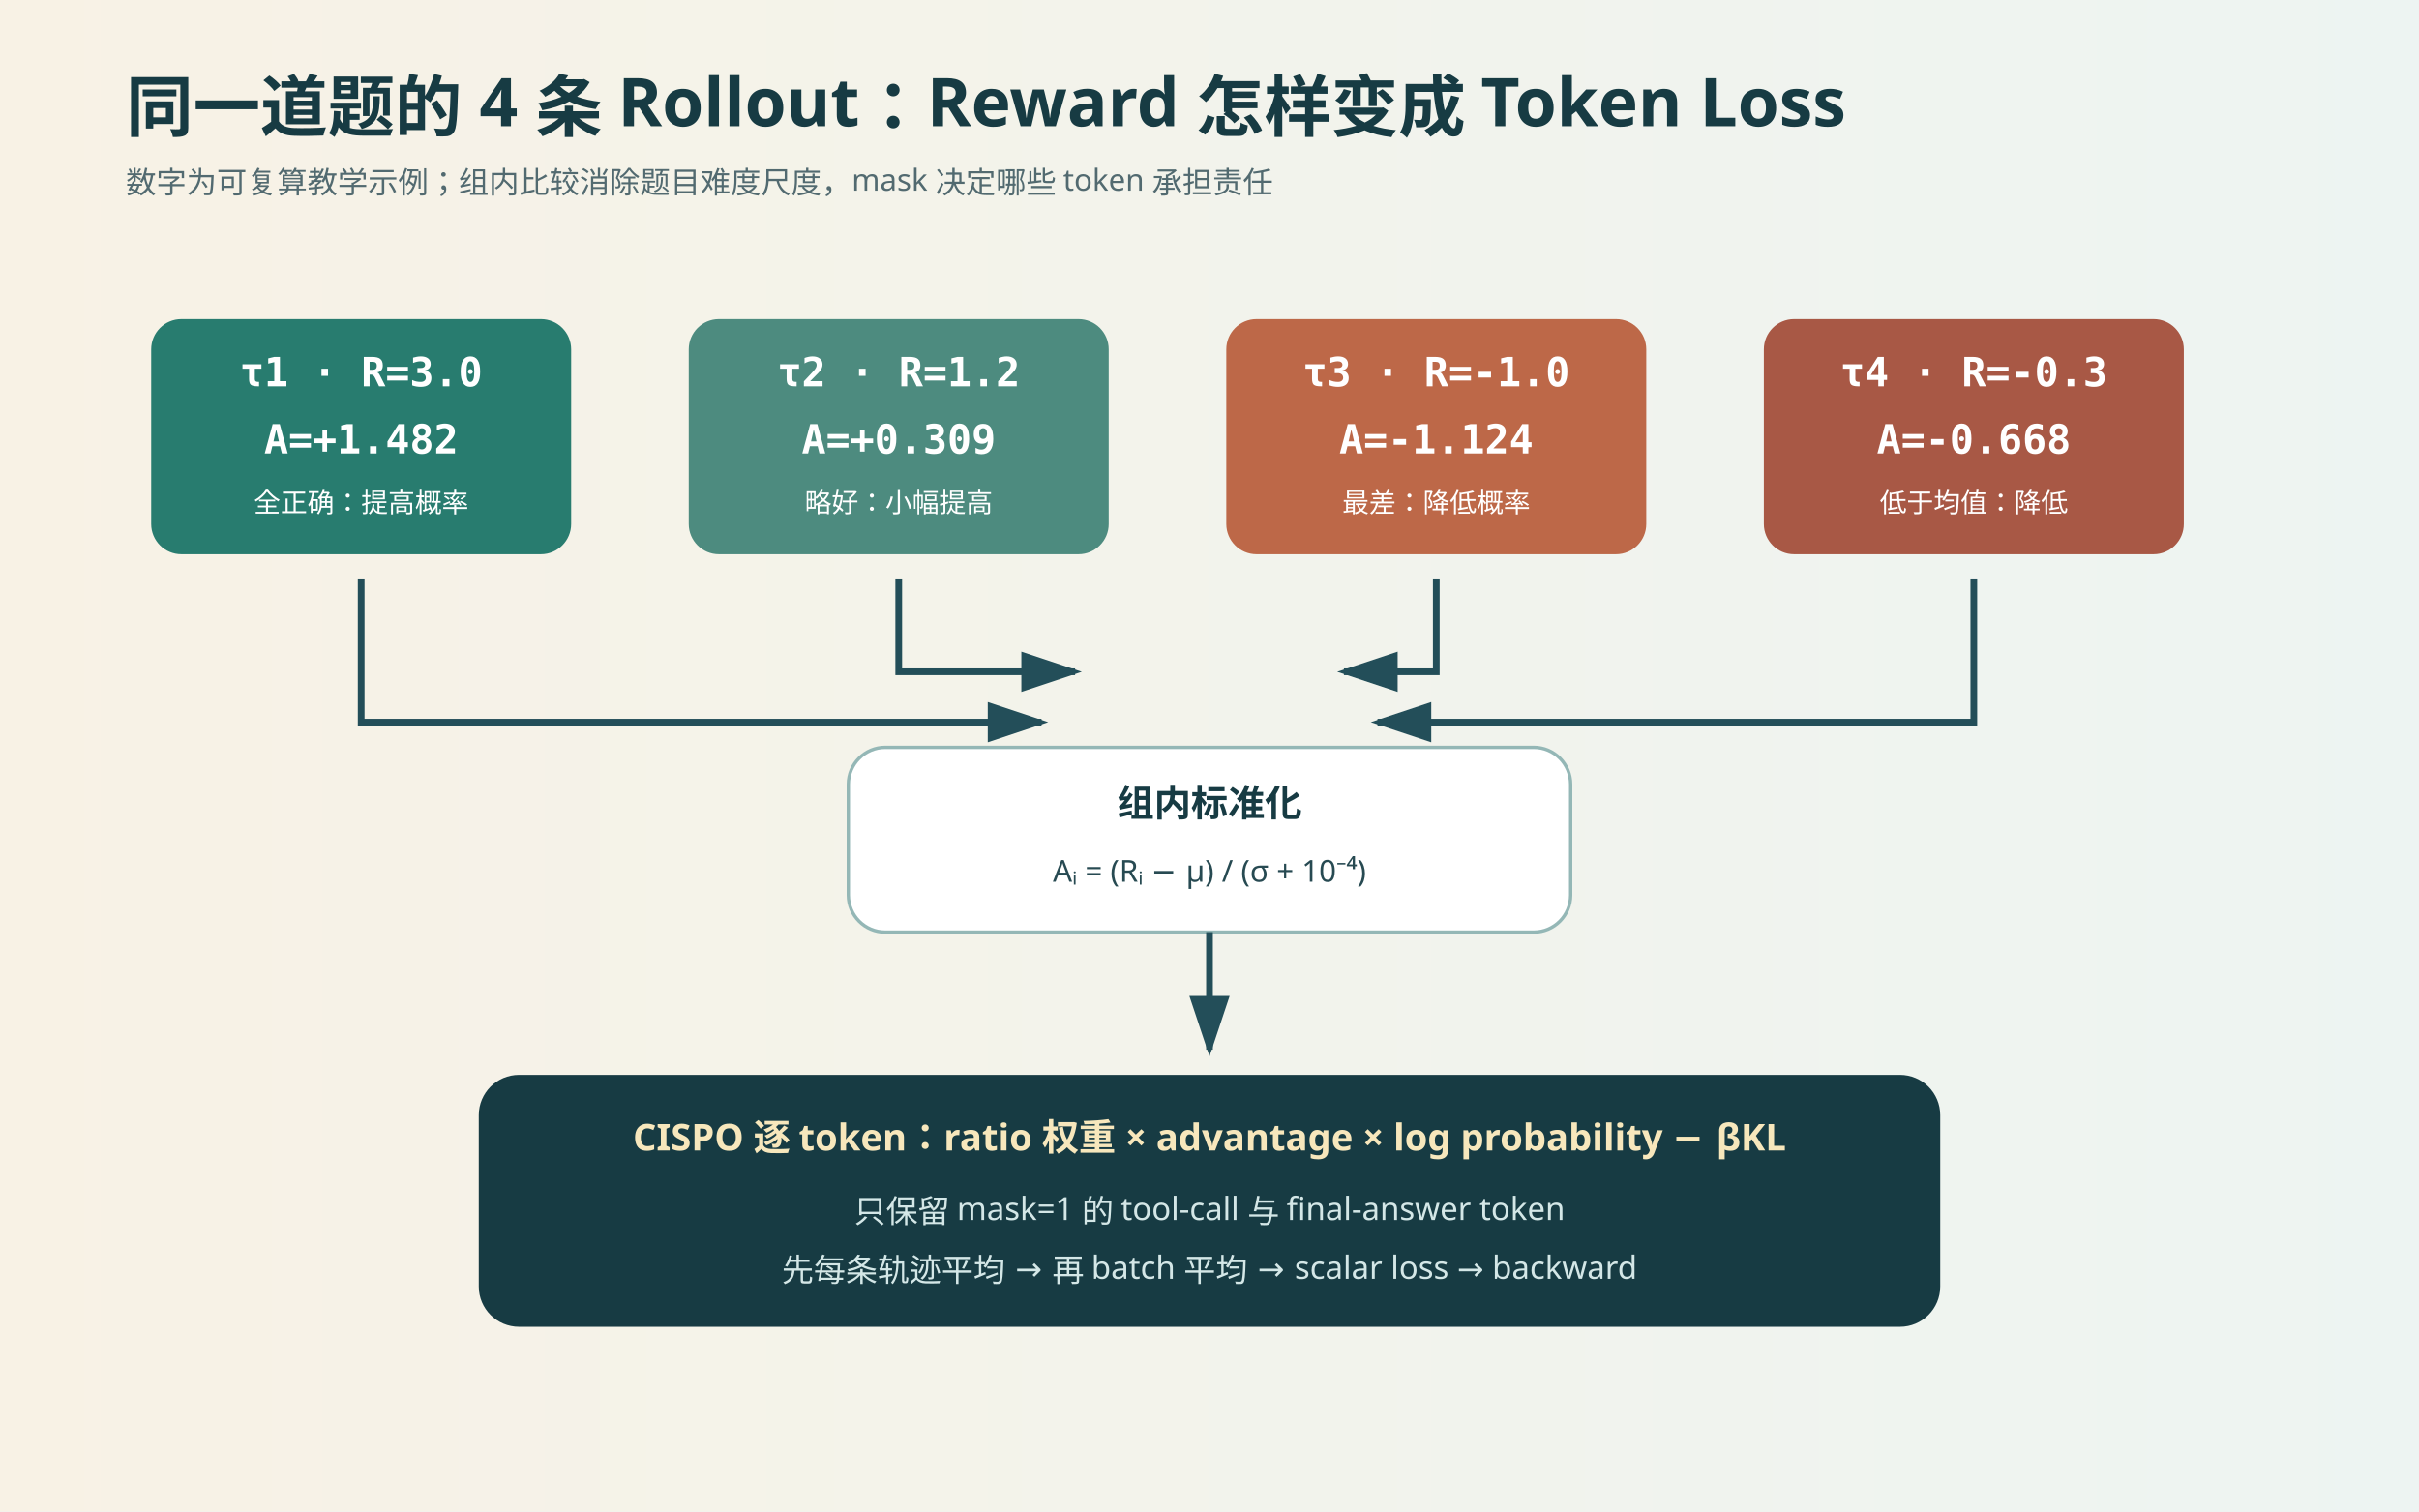
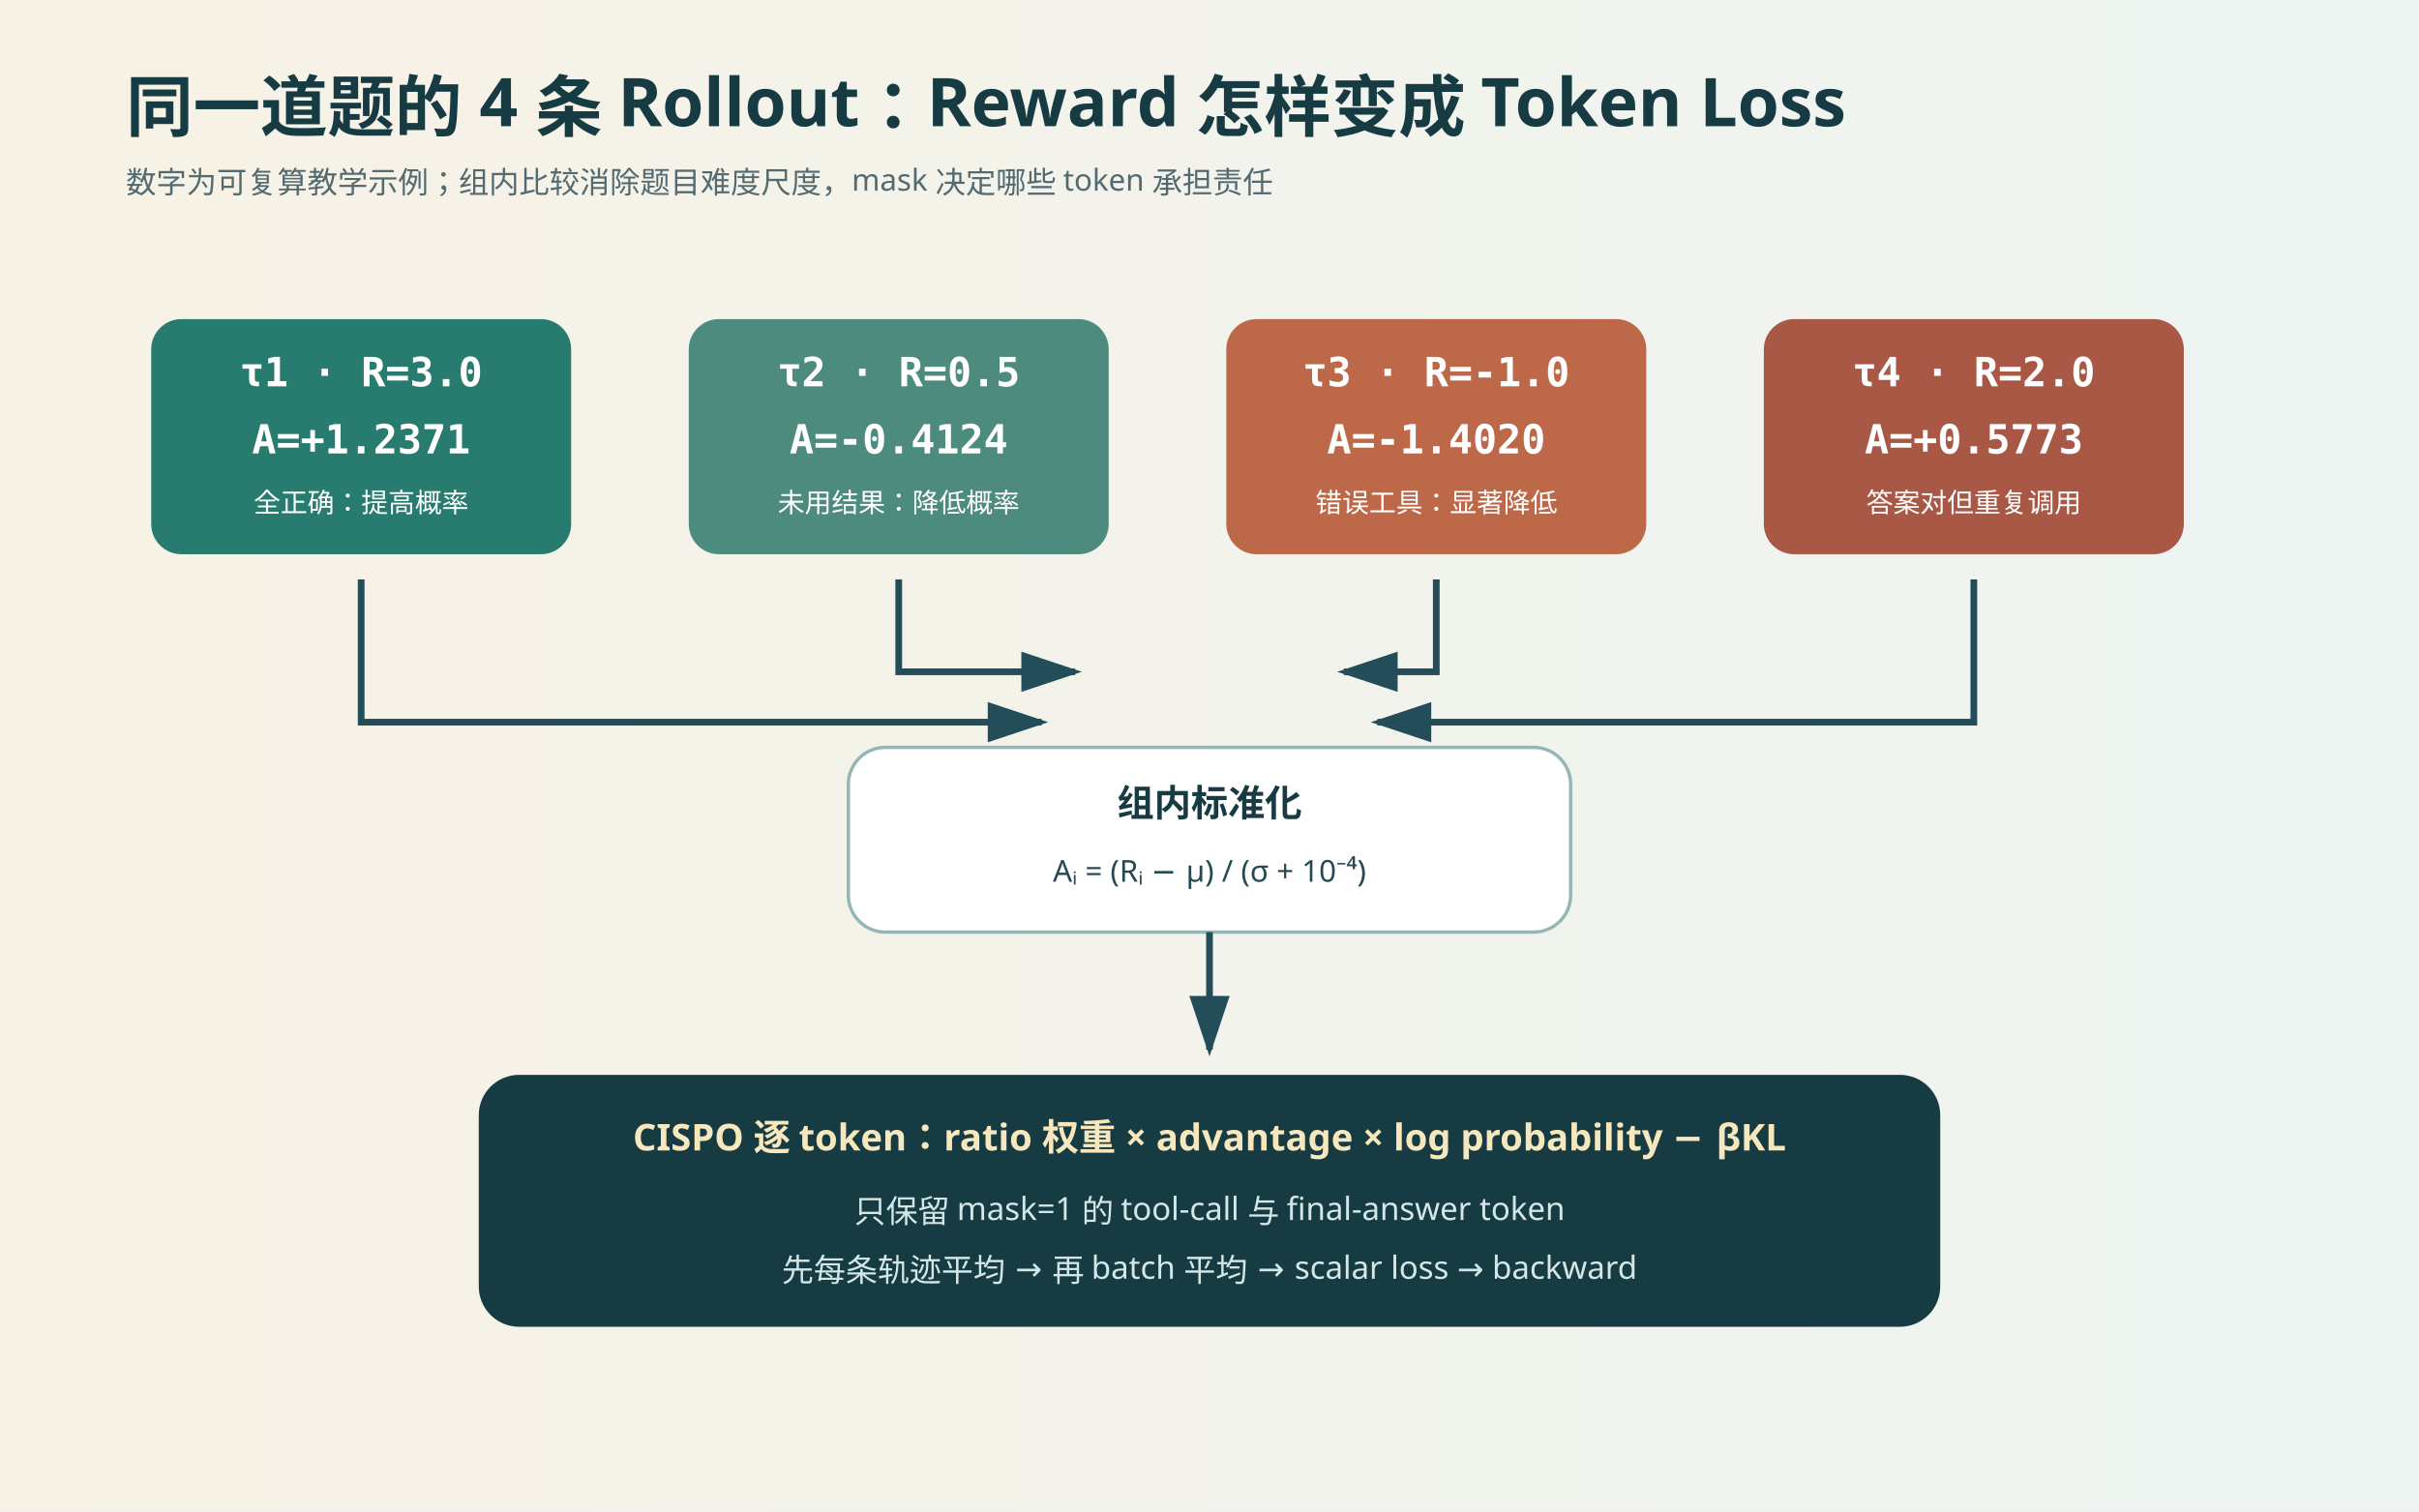
<svg xmlns="http://www.w3.org/2000/svg" width="1440" height="900" viewBox="0 0 1440 900">
  <defs>
    <linearGradient id="b4" x1="0" x2="1">
      <stop stop-color="#f8f2e5" />
      <stop offset="1" stop-color="#edf4f2" />
    </linearGradient>
    <marker id="a4" markerWidth="10" markerHeight="10" refX="8" refY="3" orient="auto">
      <path d="M0 0L0 6L9 3z" fill="#234e59" />
    </marker>
    <style>.t{font:700 40px sans-serif;fill:#173b43}.s{font:400 18px sans-serif;fill:#526a70}.h{font:700 22px sans-serif;fill:#173b43}.p{font:400 18px sans-serif;fill:#274a52}.v{font:700 24px monospace;fill:#fff}.ar{stroke:#234e59;stroke-width:4;fill:none;marker-end:url(#a4)}</style>
  </defs>
  <rect width="1440" height="900" fill="url(#b4)" />
  <text x="75" y="78" class="t">同一道题的 4 条 Rollout：Reward 怎样变成 Token Loss</text>
  <text x="75" y="115" class="s">数字为可复算教学示例；组内比较消除题目难度尺度，mask 决定哪些 token 承担责任</text>
  <g>
    <rect x="90" y="190" width="250" height="140" rx="18" fill="#287c6f" />
    <rect x="410" y="190" width="250" height="140" rx="18" fill="#4d8b7f" />
    <rect x="730" y="190" width="250" height="140" rx="18" fill="#bd6848" />
    <rect x="1050" y="190" width="250" height="140" rx="18" fill="#a85845" />
  </g>
  <text x="215" y="230" text-anchor="middle" class="v">τ1 · R=3.0</text>
-   <text x="215" y="270" text-anchor="middle" class="v">A=+1.482</text>
+   <text x="215" y="270" text-anchor="middle" class="v">A=+1.2371</text>
  <text x="215" y="305" text-anchor="middle" style="font:16px sans-serif;fill:#fff">全正确：提高概率</text>
-   <text x="535" y="230" text-anchor="middle" class="v">τ2 · R=1.2</text>
-   <text x="535" y="270" text-anchor="middle" class="v">A=+0.309</text>
-   <text x="535" y="305" text-anchor="middle" style="font:16px sans-serif;fill:#fff">略好：小幅提高</text>
+   <text x="535" y="230" text-anchor="middle" class="v">τ2 · R=0.5</text>
+   <text x="535" y="270" text-anchor="middle" class="v">A=-0.4124</text>
+   <text x="535" y="305" text-anchor="middle" style="font:16px sans-serif;fill:#fff">未用结果：降低概率</text>
  <text x="855" y="230" text-anchor="middle" class="v">τ3 · R=-1.0</text>
-   <text x="855" y="270" text-anchor="middle" class="v">A=-1.124</text>
-   <text x="855" y="305" text-anchor="middle" style="font:16px sans-serif;fill:#fff">最差：降低概率</text>
-   <text x="1175" y="230" text-anchor="middle" class="v">τ4 · R=-0.3</text>
-   <text x="1175" y="270" text-anchor="middle" class="v">A=-0.668</text>
-   <text x="1175" y="305" text-anchor="middle" style="font:16px sans-serif;fill:#fff">低于均值：降低</text>
+   <text x="855" y="270" text-anchor="middle" class="v">A=-1.4020</text>
+   <text x="855" y="305" text-anchor="middle" style="font:16px sans-serif;fill:#fff">错误工具：显著降低</text>
+   <text x="1175" y="230" text-anchor="middle" class="v">τ4 · R=2.0</text>
+   <text x="1175" y="270" text-anchor="middle" class="v">A=+0.5773</text>
+   <text x="1175" y="305" text-anchor="middle" style="font:16px sans-serif;fill:#fff">答案对但重复调用</text>
  <path class="ar" d="M215 345V430H620" />
  <path class="ar" d="M535 345V400H640" />
  <path class="ar" d="M855 345V400H800" />
  <path class="ar" d="M1175 345V430H820" />
  <rect x="505" y="445" width="430" height="110" rx="22" fill="#fff" stroke="#94b7b6" stroke-width="2" />
  <text x="720" y="486" text-anchor="middle" class="h">组内标准化</text>
  <text x="720" y="525" text-anchor="middle" class="p">Aᵢ = (Rᵢ − μ) / (σ + 10⁻⁴)</text>
  <path class="ar" d="M720 555V625" />
  <rect x="285" y="640" width="870" height="150" rx="24" fill="#173b43" />
  <text x="720" y="685" text-anchor="middle" style="font:700 22px sans-serif;fill:#f7e7bc">CISPO 逐 token：ratio 权重 × advantage × log probability − βKL</text>
  <text x="720" y="728" text-anchor="middle" style="font:400 19px sans-serif;fill:#d4e7e7">只保留 mask=1 的 tool-call 与 final-answer token</text>
  <text x="720" y="763" text-anchor="middle" style="font:400 19px sans-serif;fill:#d4e7e7">先每条轨迹平均 → 再 batch 平均 → scalar loss → backward</text>
</svg>
